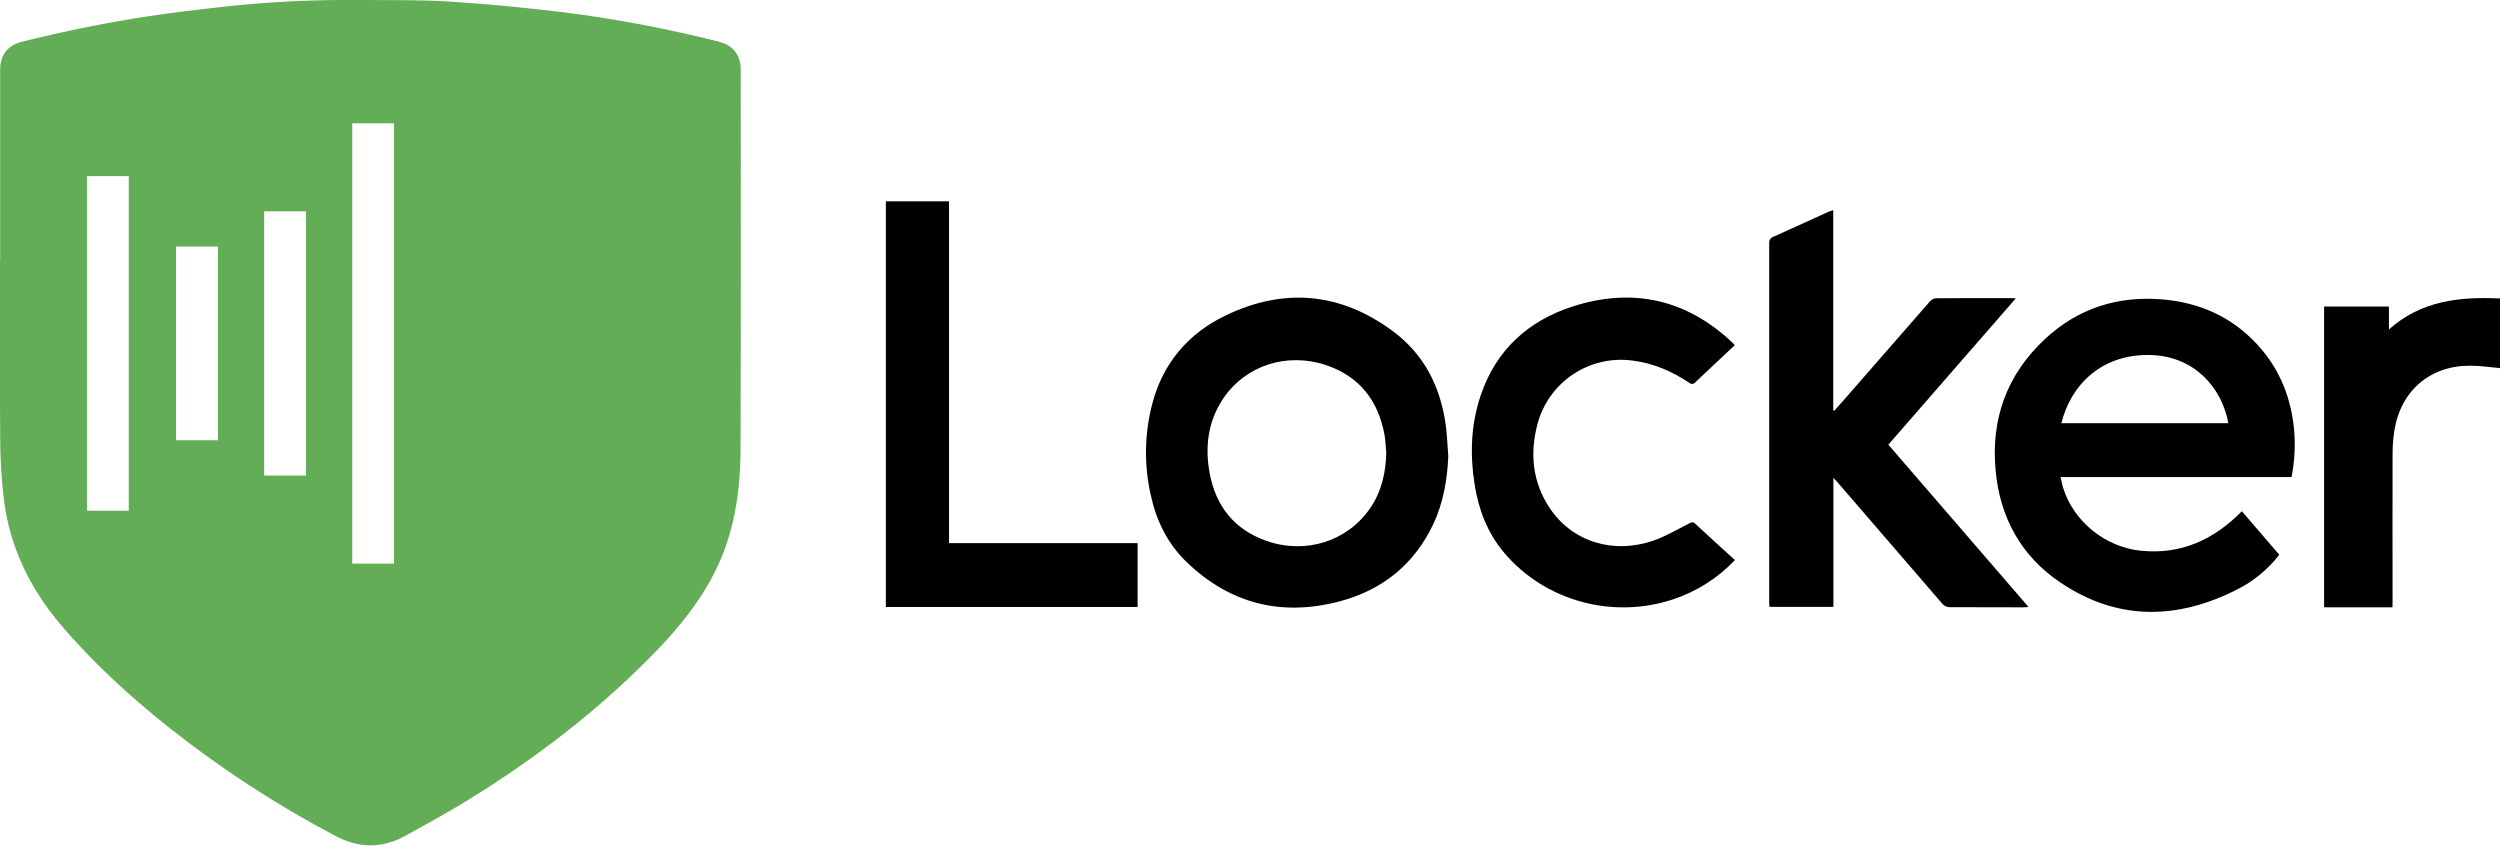
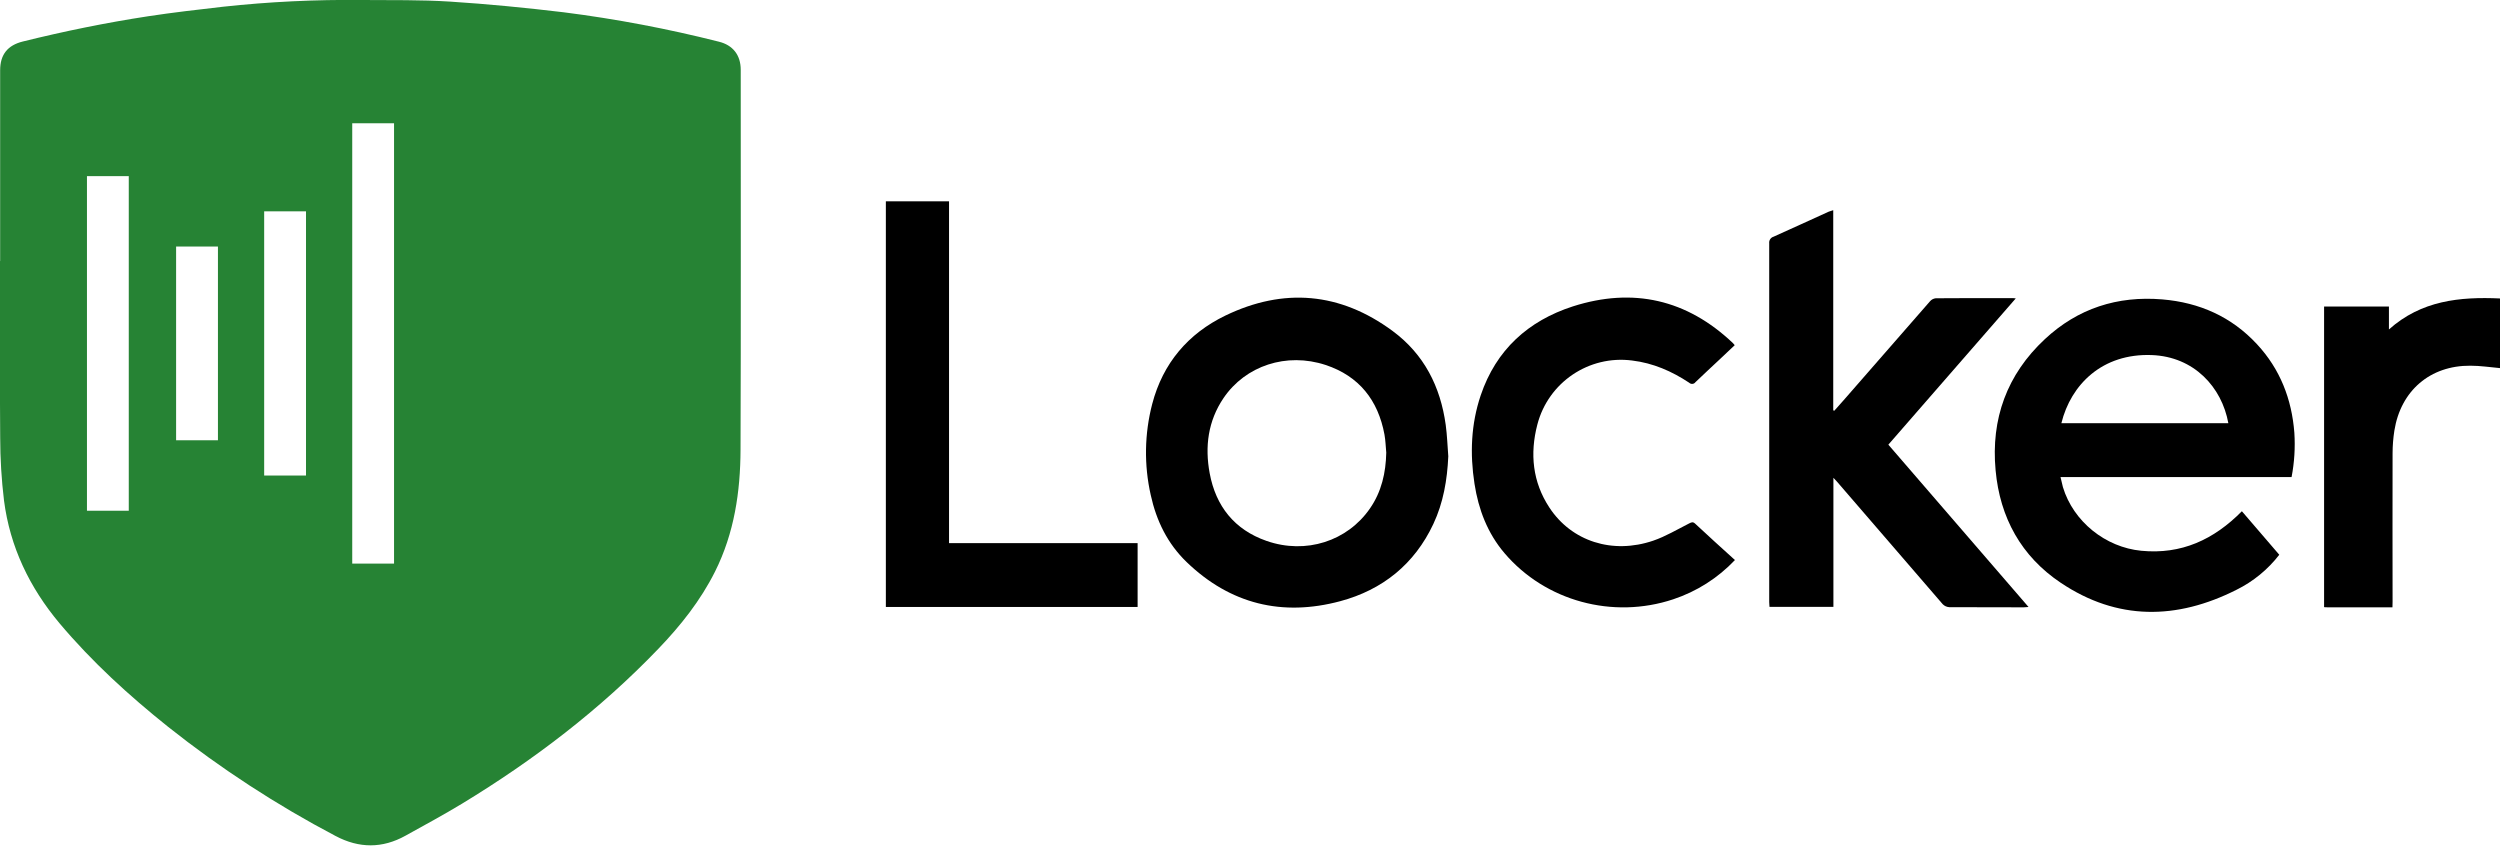
<svg xmlns="http://www.w3.org/2000/svg" viewBox="0 0 1041 352">
  <defs>
-     <style>.cls-1{fill:#62ad56;}</style>
+     <style>.cls-1{fill:#268334;}</style>
  </defs>
  <g id="Layer_2" data-name="Layer 2">
    <g id="Logo_versions" data-name="Logo versions">
      <path d="M954.21,198.66H858c.38,1.52.65,2.87,1,4.18,4.33,14.33,17.71,25.06,32.63,26.5,16.7,1.62,30.21-4.63,41.89-16.46L949.09,231a51.22,51.22,0,0,1-17.8,14.58c-24.9,12.57-49.64,12.9-73.22-2.93-16.41-11-25.3-27.1-27.1-46.79-2-21.42,4.7-39.91,20.51-54.64,13.71-12.79,30.21-18.11,48.91-16.55,15.48,1.3,28.82,7.22,39.44,18.68,9.62,10.37,14.46,22.84,15.54,36.85A72.6,72.6,0,0,1,954.21,198.66Zm-26.33-22.45c-2.72-15-14.26-27.69-31.87-28.36-20.65-.78-33.7,12.3-37.65,28.36Z" />
      <path d="M763.36,87.52v83.33l.42.2c1.35-1.5,2.71-3,4-4.5q17.93-20.56,35.88-41.1a3.65,3.65,0,0,1,2.37-1.25c10.72-.09,21.44-.07,32.16-.07.25,0,.5.05,1.18.12-17.78,20.41-35.36,40.58-53.06,60.91l58.37,67.59c-.88.06-1.42.14-2,.14-10.34,0-20.67,0-31-.06a4.15,4.15,0,0,1-2.75-1.26q-22-25.45-44-51c-.37-.44-.78-.84-1.5-1.61v53.75H736.82c0-.61-.12-1.28-.12-2q0-74.71,0-149.43a2.54,2.54,0,0,1,1.8-2.71c7.71-3.43,15.37-7,23-10.44C762,88,762.57,87.8,763.36,87.52Z" />
      <path d="M603.07,190c-.44,9.8-2.06,19.32-6.23,28.2-7.86,16.73-21.18,27.43-38.78,32.14-24.14,6.47-45.77,1.23-63.95-16.3-7.94-7.65-12.6-17.2-14.94-27.9a80.24,80.24,0,0,1,.61-37.92c4.44-17,15-29.33,30.46-36.81,24.26-11.71,47.78-9.72,69.64,6.41C593,147.51,599.81,161,602,176.94,602.59,181.26,602.72,185.65,603.07,190Zm-25.83-1.52c-.24-2.5-.29-5-.74-7.5-2.64-14.3-10.56-24.38-24.5-29-16.28-5.37-33.37.28-42.52,13.77-6.46,9.54-7.83,20.22-5.77,31.31,2.55,13.76,10.36,23.53,23.66,28.17,16.4,5.73,33.7.1,43.09-13.52C575.28,204.75,577.06,196.85,577.24,188.48Z" />
      <path d="M368.87,252.74V83.83h26.31V226.16H473.7v26.58Z" />
      <path d="M722.43,233.2a62.51,62.51,0,0,1-25.71,16.35c-25.18,8.38-53.22.76-70.22-19.19-7.11-8.34-10.86-18.21-12.52-28.91-1.93-12.47-1.47-24.83,2.6-36.87,6.39-18.9,19.78-31,38.36-37,25-8,47.5-2.94,66.7,15.34a9.8,9.8,0,0,1,.7.81c-2.07,1.95-4.06,3.85-6.07,5.73-3.43,3.23-6.9,6.41-10.29,9.68a1.72,1.72,0,0,1-2.6.23c-7.24-4.79-15-8.19-23.75-9.25a36,36,0,0,0-39.48,26.67c-3.15,12.11-2,23.89,5,34.54,9.24,14.11,26.3,19.58,43.24,13.81,5.19-1.77,10-4.68,14.94-7.17,1-.49,1.57-.81,2.51.06C711.24,223.09,716.75,228.05,722.43,233.2Z" />
      <path d="M996.22,252.88H969c-.37,0-.75,0-1.25-.07V127.63h27v9.55c13.51-12.06,29.47-13.66,46.26-12.9v29c-4.07-.36-8.2-1-12.33-1-16.75-.12-29,10.38-31.66,27a61.92,61.92,0,0,0-.75,9.43c-.07,20.59,0,41.17,0,61.76Z" />
      <path class="cls-1" d="M308.44,29.07c0-6.12-3.25-10.29-9.13-11.72A542,542,0,0,0,234.68,5.11C219,3.24,203.22,1.68,187.45.67,175.21-.11,162.91.09,150.64,0A488.07,488.07,0,0,0,92.92,2.8C82.51,4,72.1,5.18,61.75,6.76,44.18,9.45,26.77,13,9.51,17.28,3.19,18.85.06,22.71.06,29.26V108.7H0c0,24.51-.13,49,.08,73.52a220.69,220.69,0,0,0,1.59,26.21c2.49,19.29,10.64,36.21,23.08,51.06C38.26,275.55,53.68,289.61,70,302.65a446.14,446.14,0,0,0,69.76,45.47c9.76,5.16,19.44,5.23,29.09-.14,7.88-4.38,15.83-8.65,23.54-13.33,29.87-18.15,57.48-39.2,81.74-64.48,9.3-9.68,17.57-20.1,23.62-32.18,8-16,10.55-33.22,10.61-50.81C308.55,134.48,308.44,81.77,308.44,29.07ZM53.62,212.67H36.21V73.33H53.62Zm37.13-29.34H73.33V102.67H90.75ZM127.42,198H110V88h17.42Zm36.66,36.67H146.67V51.33h17.41Z" />
    </g>
  </g>
</svg>
